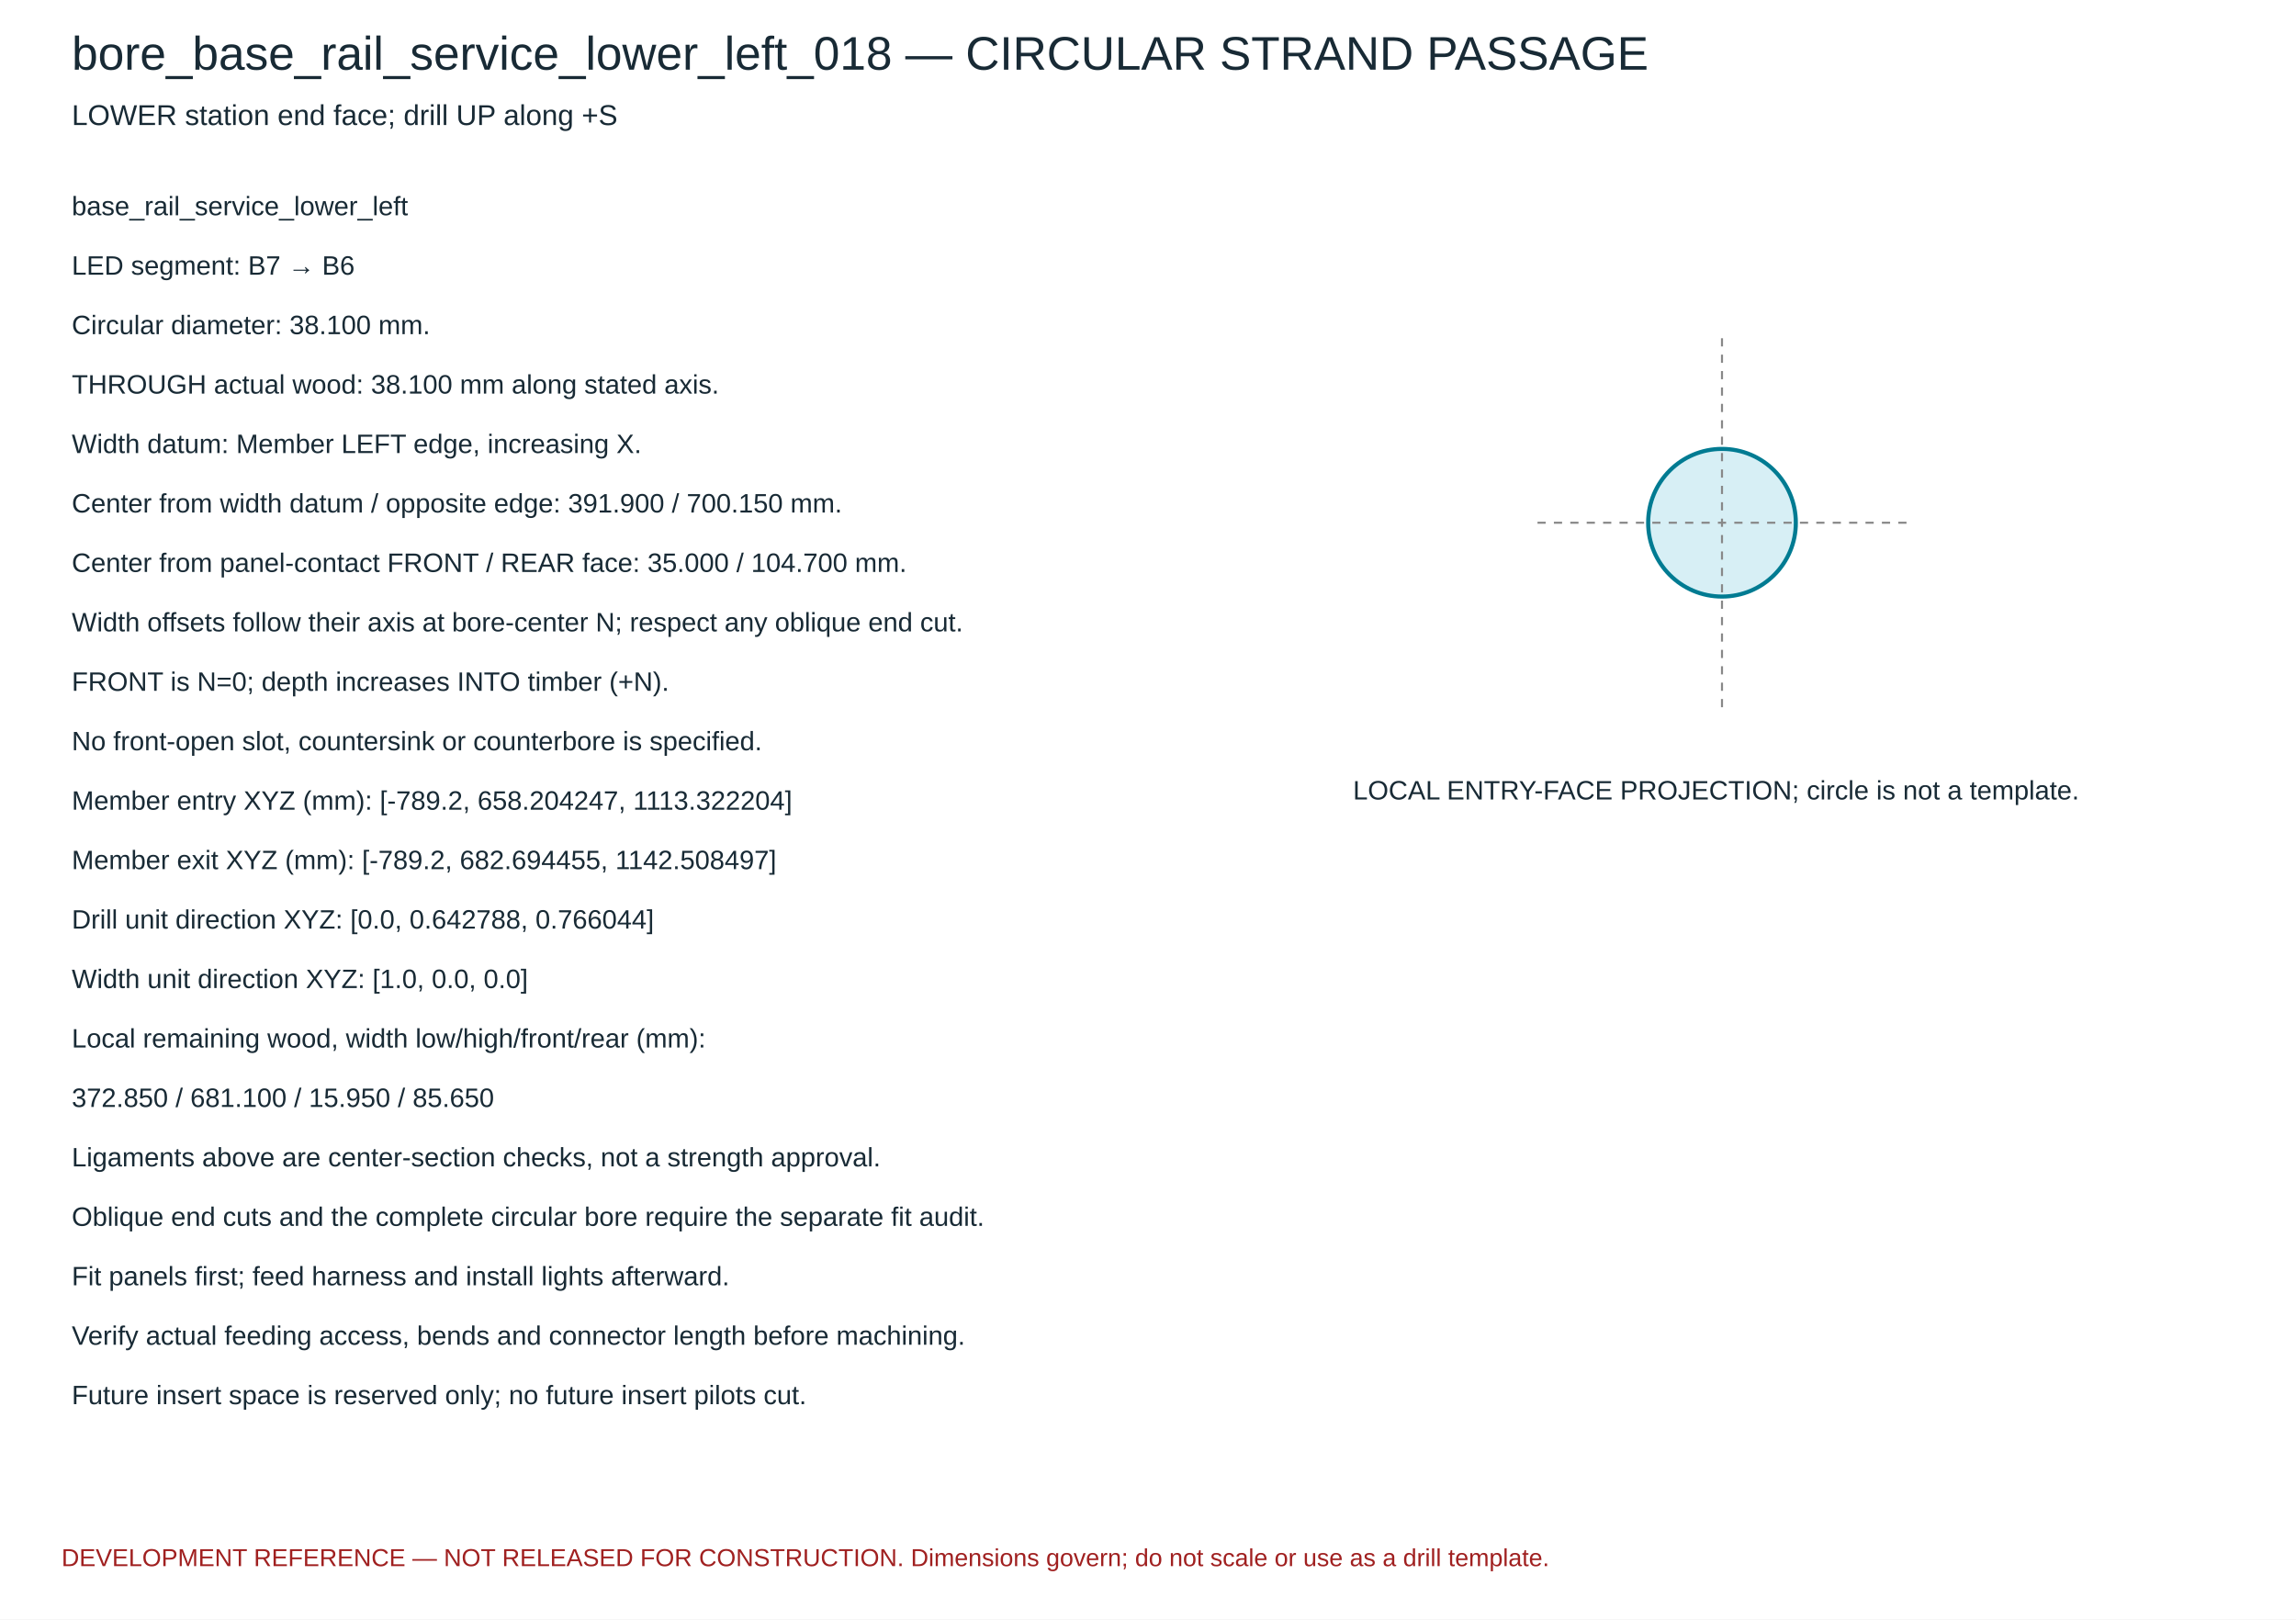
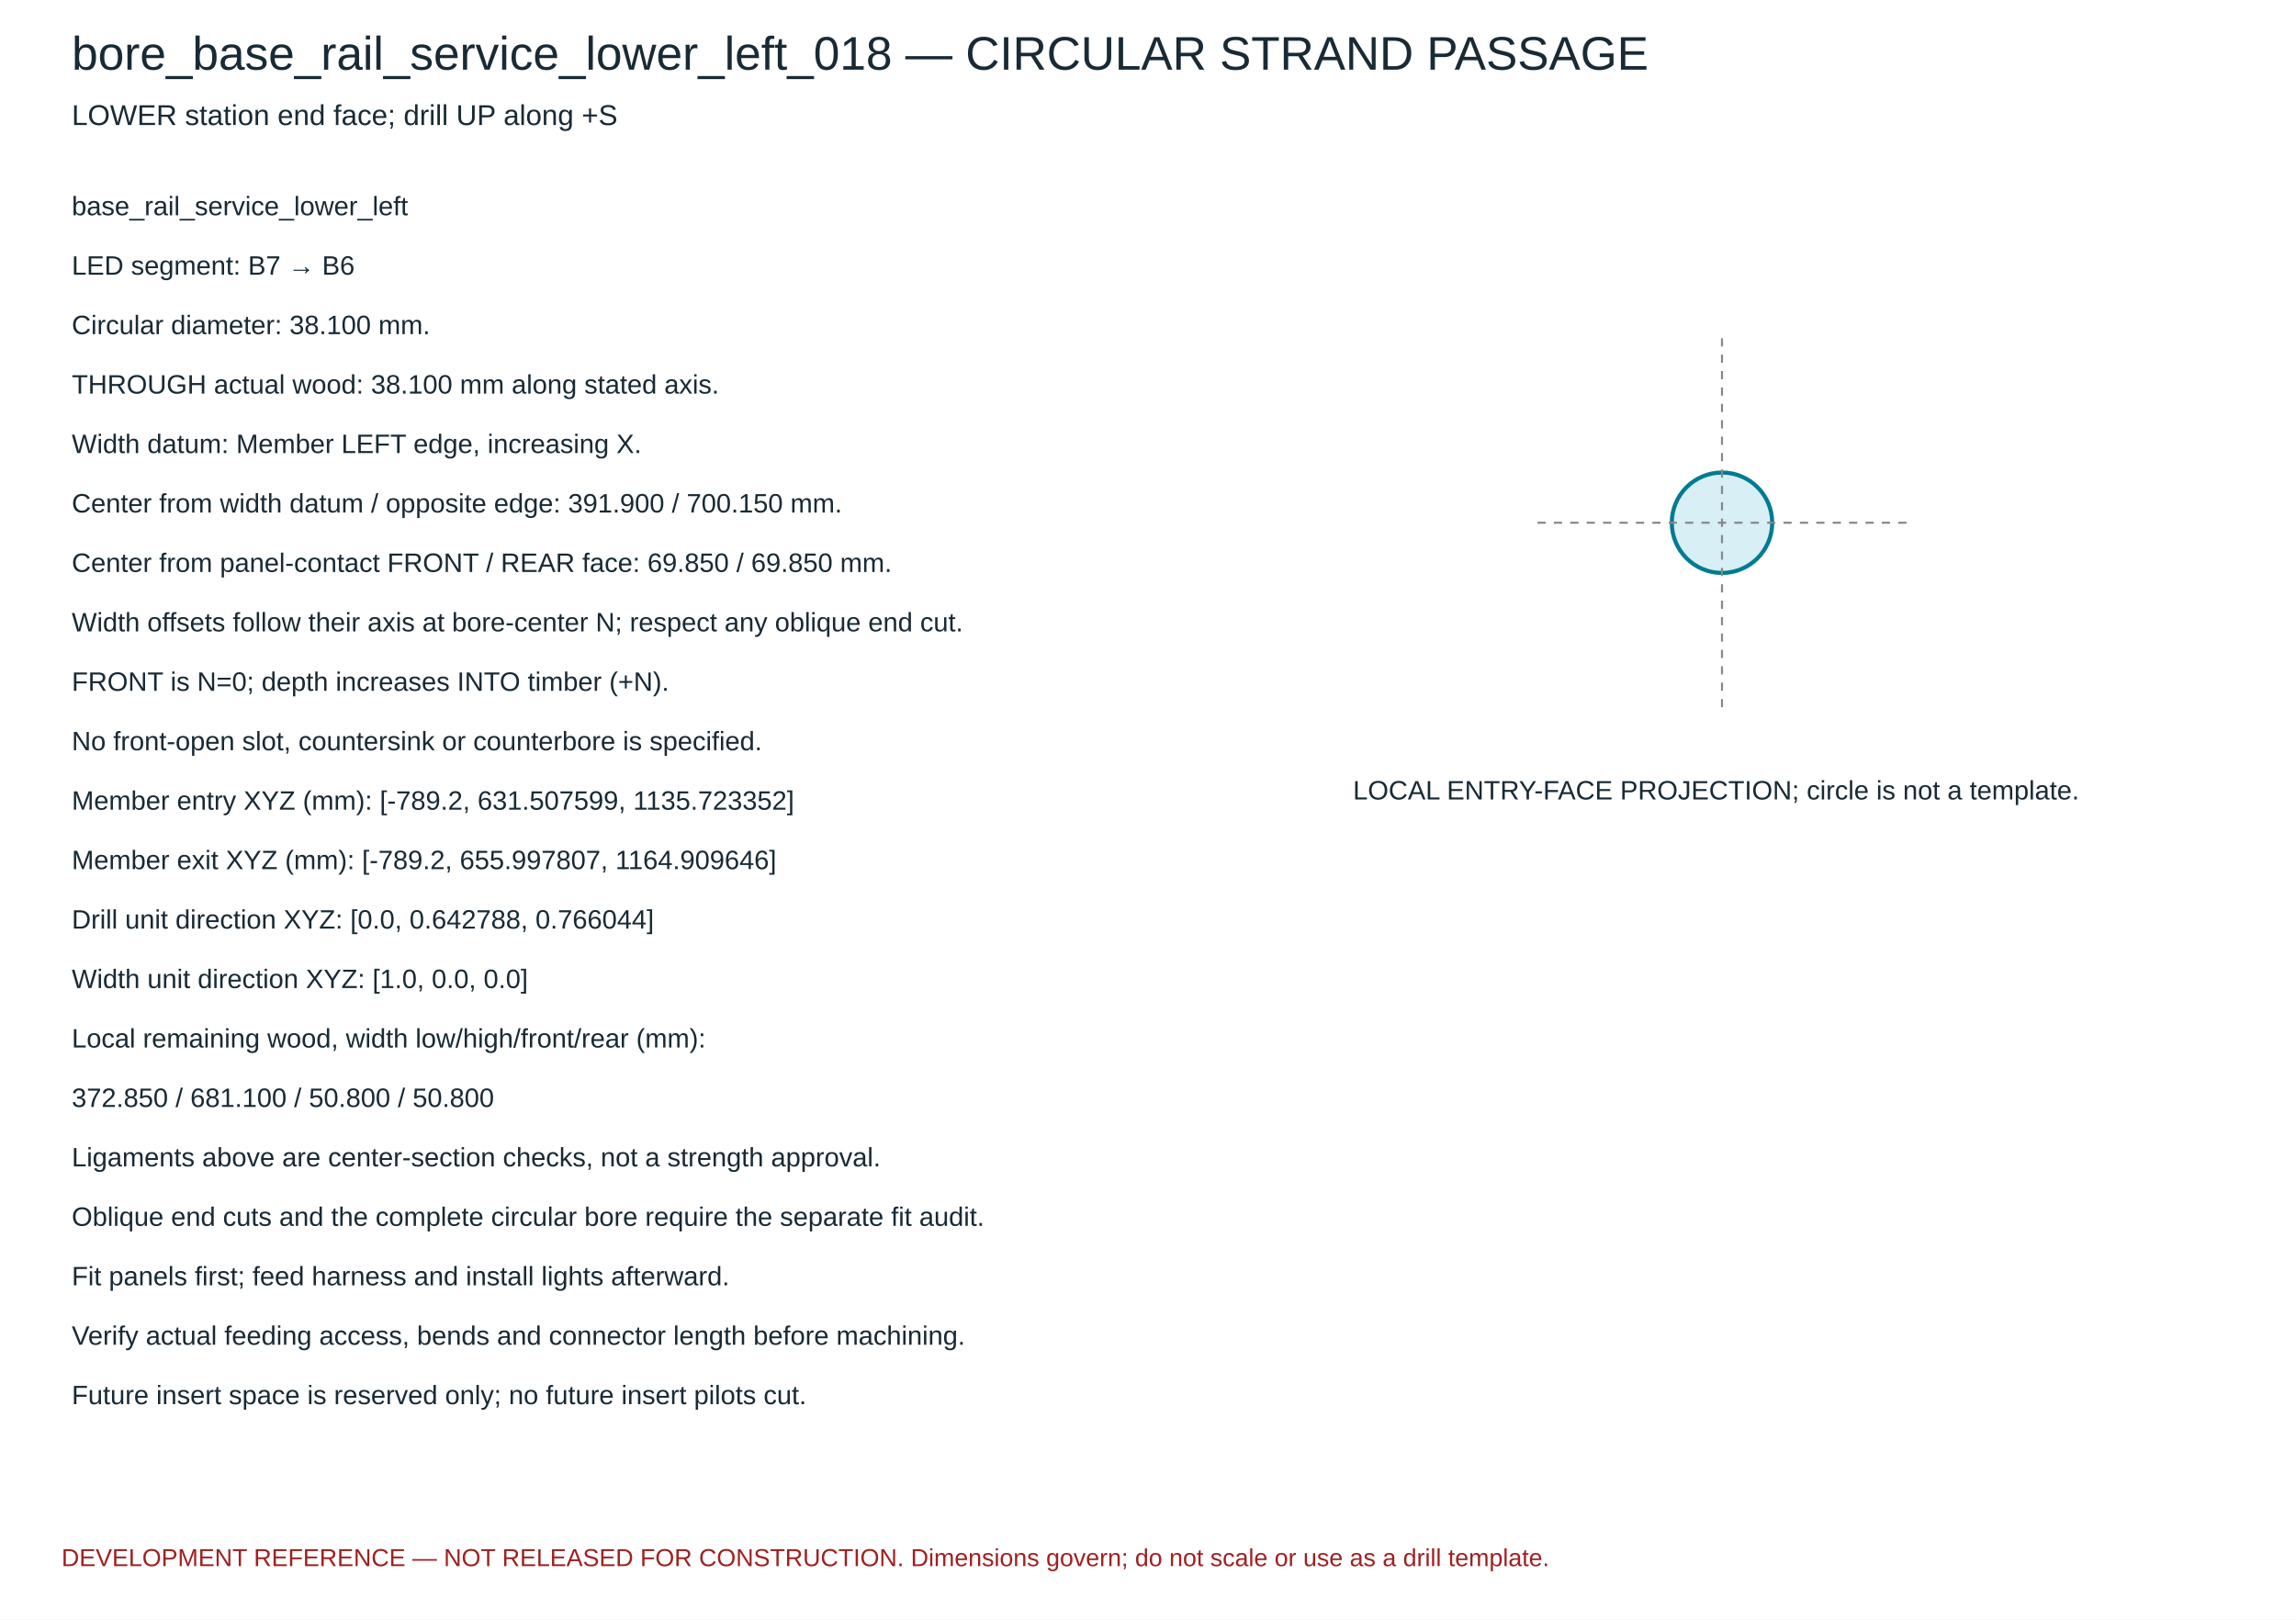
<svg xmlns="http://www.w3.org/2000/svg" width="1120" height="790" viewBox="0 0 1120 790">
  <rect width="1120" height="790" fill="white" />
  <g font-family="Arial,sans-serif" fill="#182a35">
    <text x="35" y="34" font-size="23">bore_base_rail_service_lower_left_018 — CIRCULAR STRAND PASSAGE</text>
    <text x="35" y="61" font-size="14">LOWER station end face; drill UP along +S</text>
-     <circle cx="840.0" cy="255.0" r="36.016" fill="#d7eff5" stroke="#007b92" stroke-width="2" />
+     <circle cx="840.0" cy="255.0" r="24.49" fill="#d7eff5" stroke="#007b92" stroke-width="2" />
    <path d="M 750.0 255.0 H 930.0 M 840.0 165.0 V 345.0" stroke="#888" stroke-dasharray="4 4" />
    <text x="660" y="390" font-size="13">LOCAL ENTRY-FACE PROJECTION; circle is not a template.</text>
    <text x="35" y="105" font-size="13">base_rail_service_lower_left</text>
    <text x="35" y="134" font-size="13">LED segment: B7 → B6</text>
    <text x="35" y="163" font-size="13">Circular diameter: 38.100 mm.</text>
    <text x="35" y="192" font-size="13">THROUGH actual wood: 38.100 mm along stated axis.</text>
    <text x="35" y="221" font-size="13">Width datum: Member LEFT edge, increasing X.</text>
    <text x="35" y="250" font-size="13">Center from width datum / opposite edge: 391.900 / 700.150 mm.</text>
-     <text x="35" y="279" font-size="13">Center from panel-contact FRONT / REAR face: 35.000 / 104.700 mm.</text>
+     <text x="35" y="279" font-size="13">Center from panel-contact FRONT / REAR face: 69.850 / 69.850 mm.</text>
    <text x="35" y="308" font-size="13">Width offsets follow their axis at bore-center N; respect any oblique end cut.</text>
    <text x="35" y="337" font-size="13">FRONT is N=0; depth increases INTO timber (+N).</text>
    <text x="35" y="366" font-size="13">No front-open slot, countersink or counterbore is specified.</text>
-     <text x="35" y="395" font-size="13">Member entry XYZ (mm): [-789.2, 658.204247, 1113.322204]</text>
-     <text x="35" y="424" font-size="13">Member exit XYZ (mm): [-789.2, 682.694455, 1142.508497]</text>
+     <text x="35" y="395" font-size="13">Member entry XYZ (mm): [-789.2, 631.507599, 1135.723352]</text>
+     <text x="35" y="424" font-size="13">Member exit XYZ (mm): [-789.2, 655.997807, 1164.909646]</text>
    <text x="35" y="453" font-size="13">Drill unit direction XYZ: [0.0, 0.642788, 0.766044]</text>
    <text x="35" y="482" font-size="13">Width unit direction XYZ: [1.0, 0.0, 0.0]</text>
    <text x="35" y="511" font-size="13">Local remaining wood, width low/high/front/rear (mm):</text>
-     <text x="35" y="540" font-size="13">372.850 / 681.100 / 15.950 / 85.650</text>
+     <text x="35" y="540" font-size="13">372.850 / 681.100 / 50.800 / 50.800</text>
    <text x="35" y="569" font-size="13">Ligaments above are center-section checks, not a strength approval.</text>
    <text x="35" y="598" font-size="13">Oblique end cuts and the complete circular bore require the separate fit audit.</text>
    <text x="35" y="627" font-size="13">Fit panels first; feed harness and install lights afterward.</text>
    <text x="35" y="656" font-size="13">Verify actual feeding access, bends and connector length before machining.</text>
    <text x="35" y="685" font-size="13">Future insert space is reserved only; no future insert pilots cut.</text>
    <text x="30" y="764" font-size="12" fill="#a02020">DEVELOPMENT REFERENCE — NOT RELEASED FOR CONSTRUCTION. Dimensions govern; do not scale or use as a drill template.</text>
  </g>
</svg>
